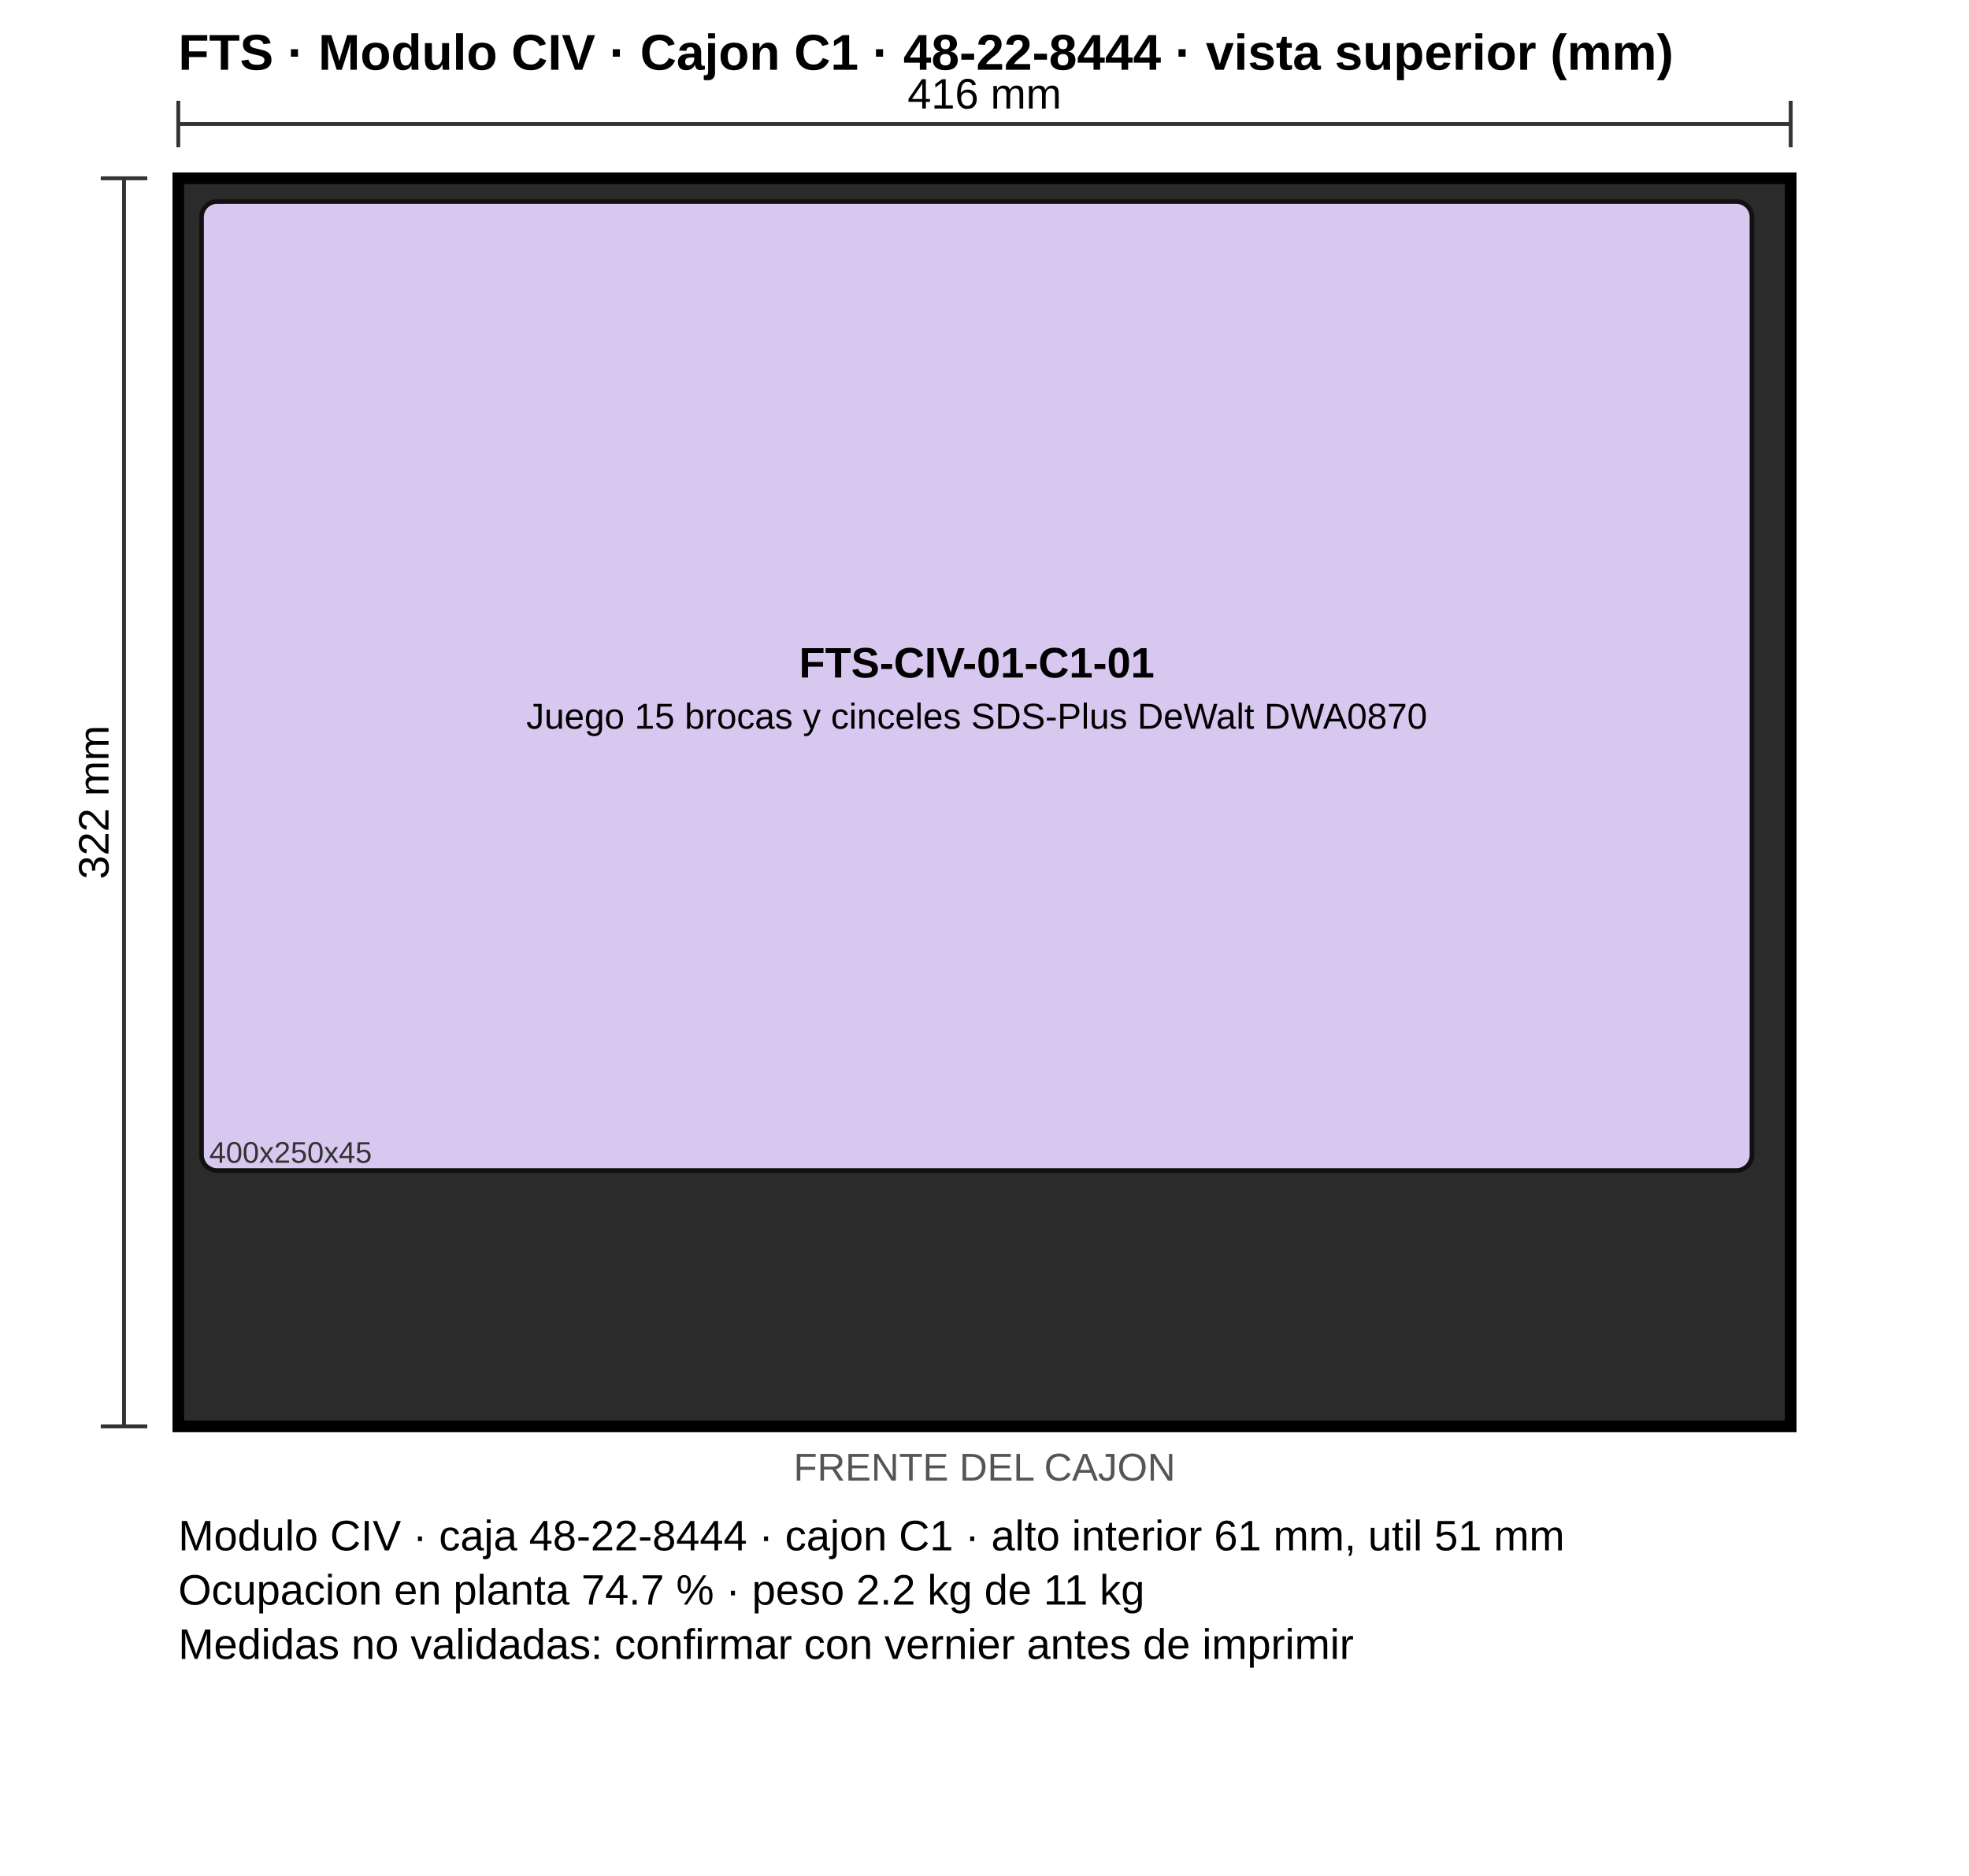
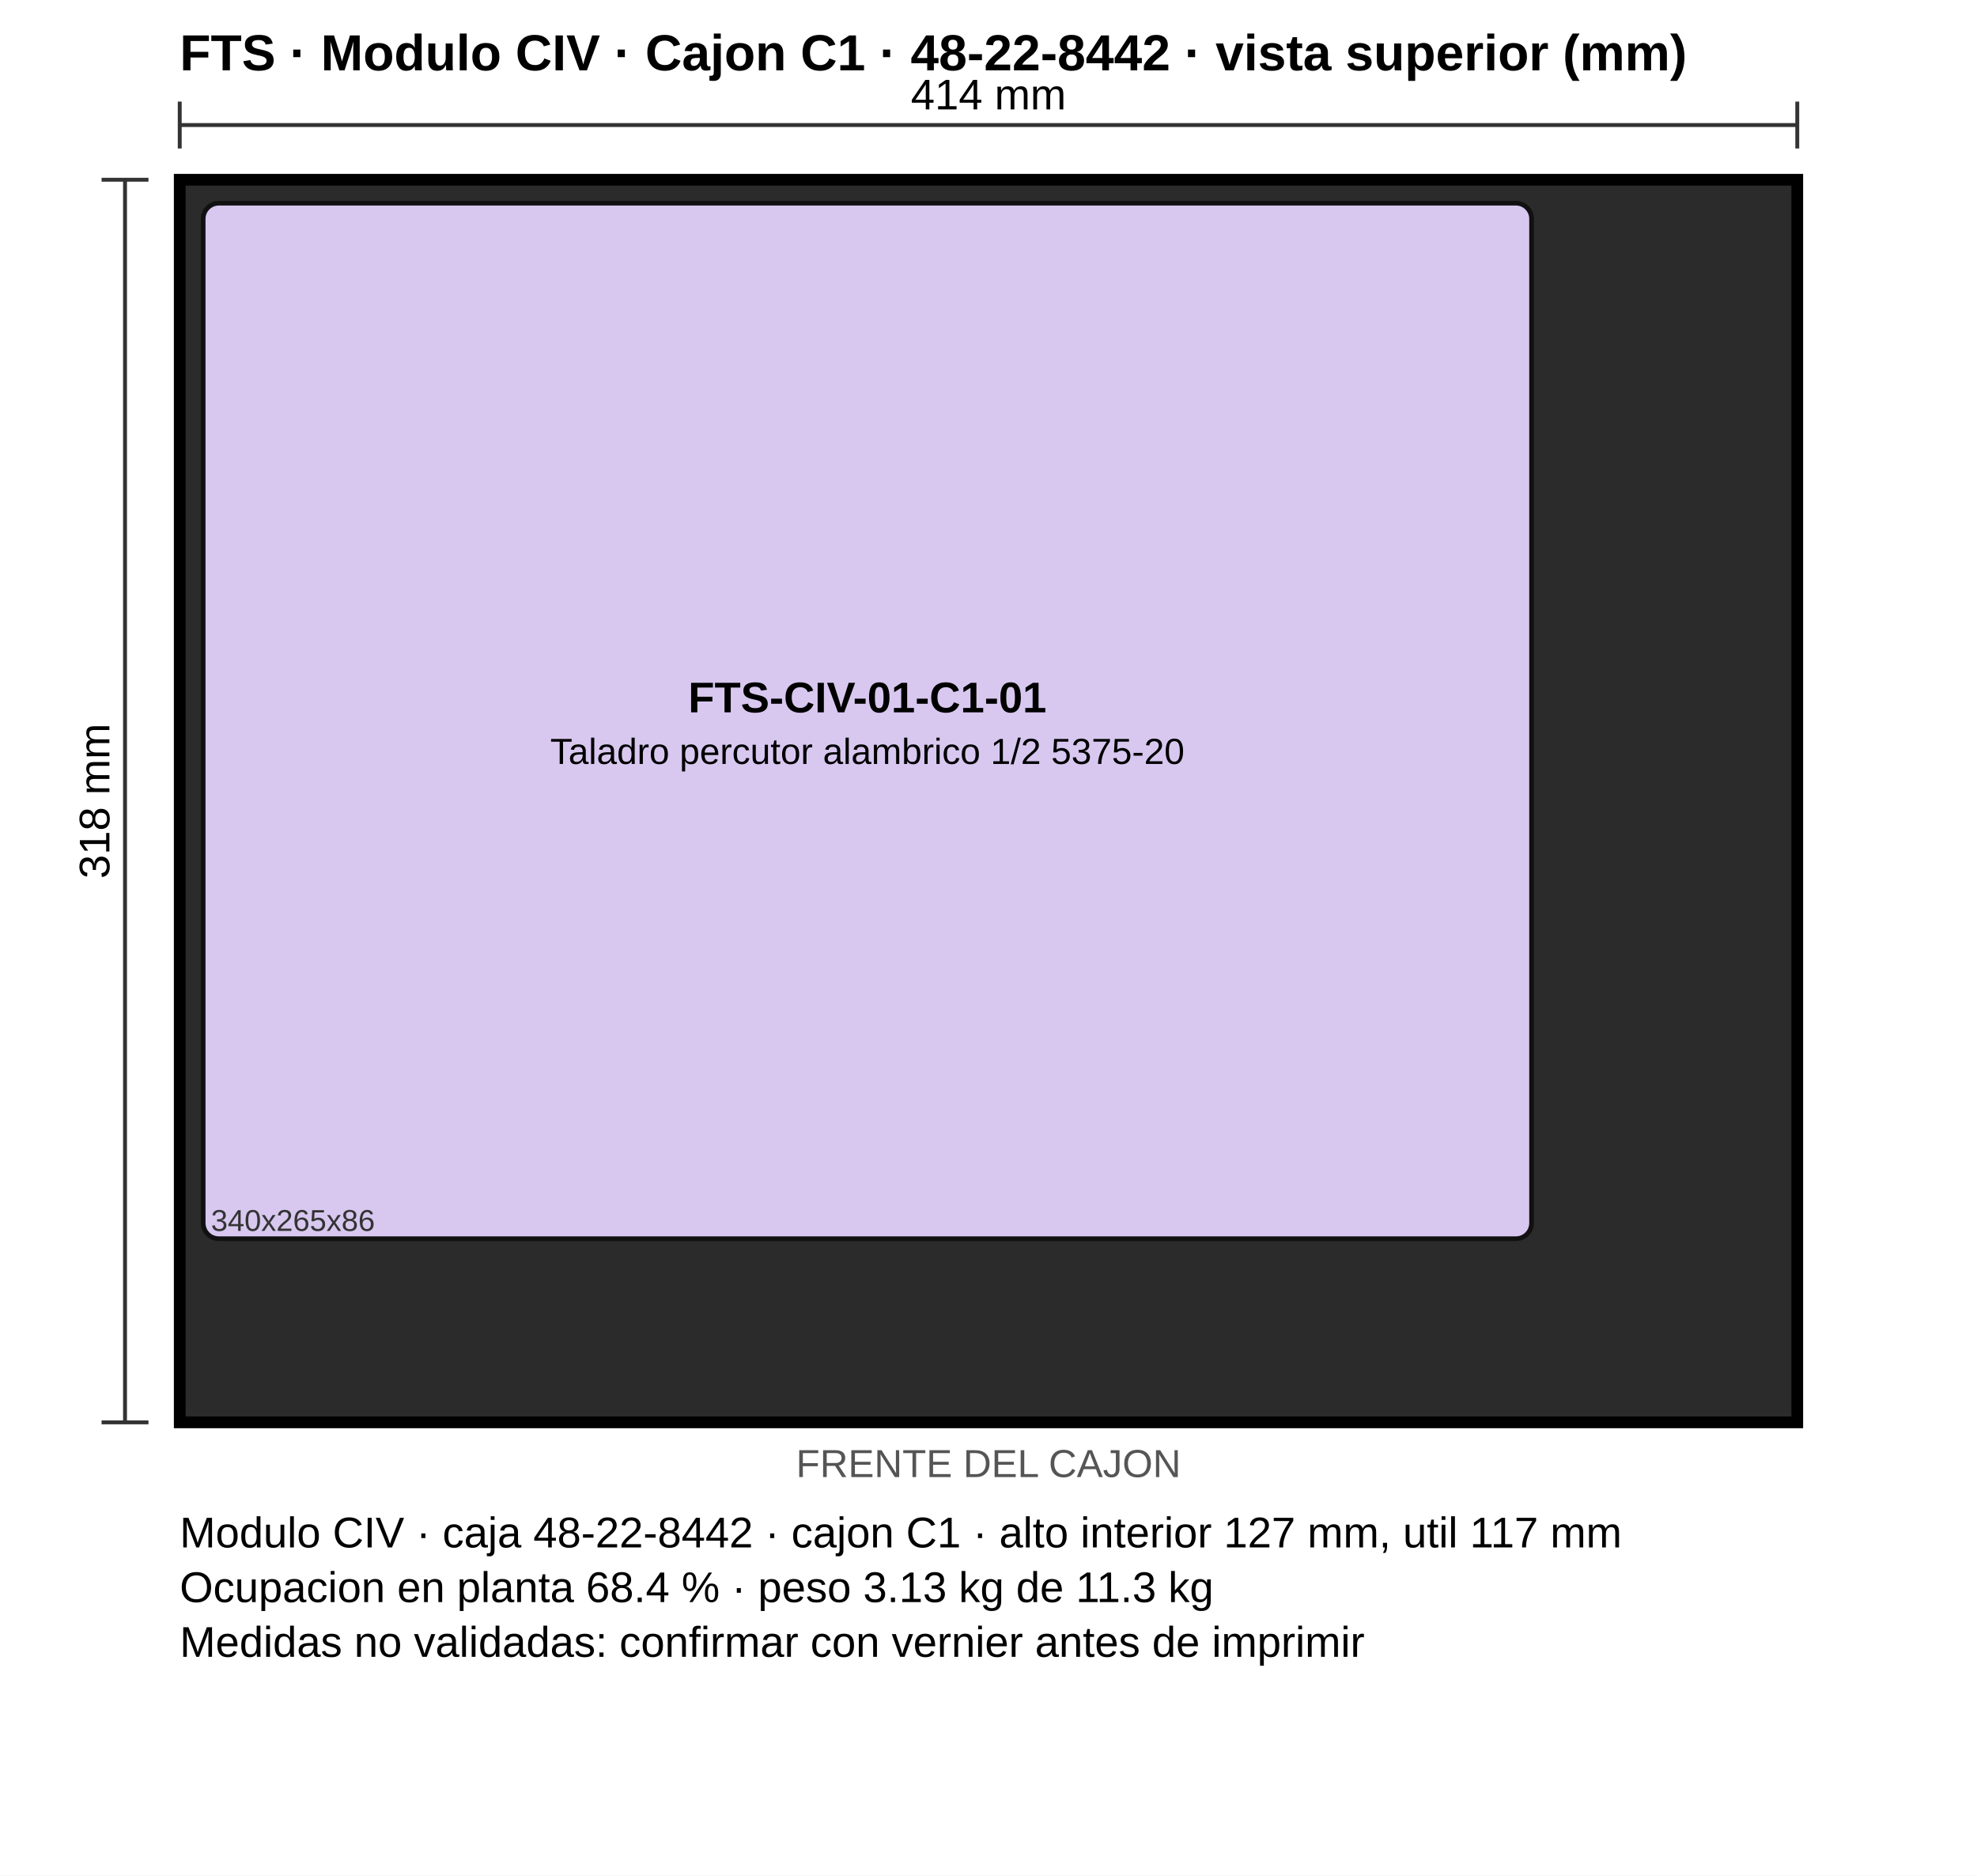
- <svg xmlns="http://www.w3.org/2000/svg" viewBox="0 0 508 484" width="813" font-family="Arial, sans-serif">
-   <rect x="0" y="0" width="508" height="484" fill="#ffffff" />
-   <text x="46" y="18" font-size="13" font-weight="bold">FTS · Modulo CIV · Cajon C1 · 48-22-8444 · vista superior (mm)</text>
-   <rect x="46" y="46" width="416" height="322" fill="#2b2b2b" stroke="#000" stroke-width="3" />
-   <line x1="46" y1="32" x2="462" y2="32" stroke="#333" stroke-width="1" />
+ <svg xmlns="http://www.w3.org/2000/svg" viewBox="0 0 506 480" width="810" font-family="Arial, sans-serif">
+   <rect x="0" y="0" width="506" height="480" fill="#ffffff" />
+   <text x="46" y="18" font-size="13" font-weight="bold">FTS · Modulo CIV · Cajon C1 · 48-22-8442 · vista superior (mm)</text>
+   <rect x="46" y="46" width="414" height="318" fill="#2b2b2b" stroke="#000" stroke-width="3" />
+   <line x1="46" y1="32" x2="460" y2="32" stroke="#333" stroke-width="1" />
  <line x1="46" y1="26" x2="46" y2="38" stroke="#333" />
-   <line x1="462" y1="26" x2="462" y2="38" stroke="#333" />
-   <text x="254.0" y="28" font-size="11" text-anchor="middle">416 mm</text>
-   <line x1="32" y1="46" x2="32" y2="368" stroke="#333" />
+   <line x1="460" y1="26" x2="460" y2="38" stroke="#333" />
+   <text x="253.0" y="28" font-size="11" text-anchor="middle">414 mm</text>
+   <line x1="32" y1="46" x2="32" y2="364" stroke="#333" />
  <line x1="26" y1="46" x2="38" y2="46" stroke="#333" />
-   <line x1="26" y1="368" x2="38" y2="368" stroke="#333" />
-   <text x="28" y="207.0" font-size="11" text-anchor="middle" transform="rotate(-90 28 207.0)">322 mm</text>
-   <text x="254.0" y="382" font-size="10" text-anchor="middle" fill="#555">FRENTE DEL CAJON</text>
-   <rect x="52" y="52" width="400" height="250" rx="4" fill="#D8C8F0" stroke="#111" stroke-width="1.2" />
-   <text x="252.0" y="174.8" font-size="11.0" text-anchor="middle" font-weight="bold">FTS-CIV-01-C1-01</text>
-   <text x="252.0" y="188.0" font-size="9.3" text-anchor="middle">Juego 15 brocas y cinceles SDS-Plus DeWalt DWA0870</text>
-   <text x="54" y="300" font-size="7.7" fill="#333">400x250x45</text>
-   <text x="46" y="400" font-size="11" fill="#000">Modulo CIV · caja 48-22-8444 · cajon C1 · alto interior 61 mm, util 51 mm</text>
-   <text x="46" y="414" font-size="11" fill="#000">Ocupacion en planta 74.7 % · peso 2.2 kg de 11 kg</text>
-   <text x="46" y="428" font-size="11" fill="#000">Medidas no validadas: confirmar con vernier antes de imprimir</text>
+   <line x1="26" y1="364" x2="38" y2="364" stroke="#333" />
+   <text x="28" y="205.0" font-size="11" text-anchor="middle" transform="rotate(-90 28 205.0)">318 mm</text>
+   <text x="253.0" y="378" font-size="10" text-anchor="middle" fill="#555">FRENTE DEL CAJON</text>
+   <rect x="52" y="52" width="340" height="265" rx="4" fill="#D8C8F0" stroke="#111" stroke-width="1.2" />
+   <text x="222.0" y="182.3" font-size="11.0" text-anchor="middle" font-weight="bold">FTS-CIV-01-C1-01</text>
+   <text x="222.0" y="195.5" font-size="9.3" text-anchor="middle">Taladro percutor alambrico 1/2 5375-20</text>
+   <text x="54" y="315" font-size="7.7" fill="#333">340x265x86</text>
+   <text x="46" y="396" font-size="11" fill="#000">Modulo CIV · caja 48-22-8442 · cajon C1 · alto interior 127 mm, util 117 mm</text>
+   <text x="46" y="410" font-size="11" fill="#000">Ocupacion en planta 68.4 % · peso 3.13 kg de 11.3 kg</text>
+   <text x="46" y="424" font-size="11" fill="#000">Medidas no validadas: confirmar con vernier antes de imprimir</text>
</svg>
